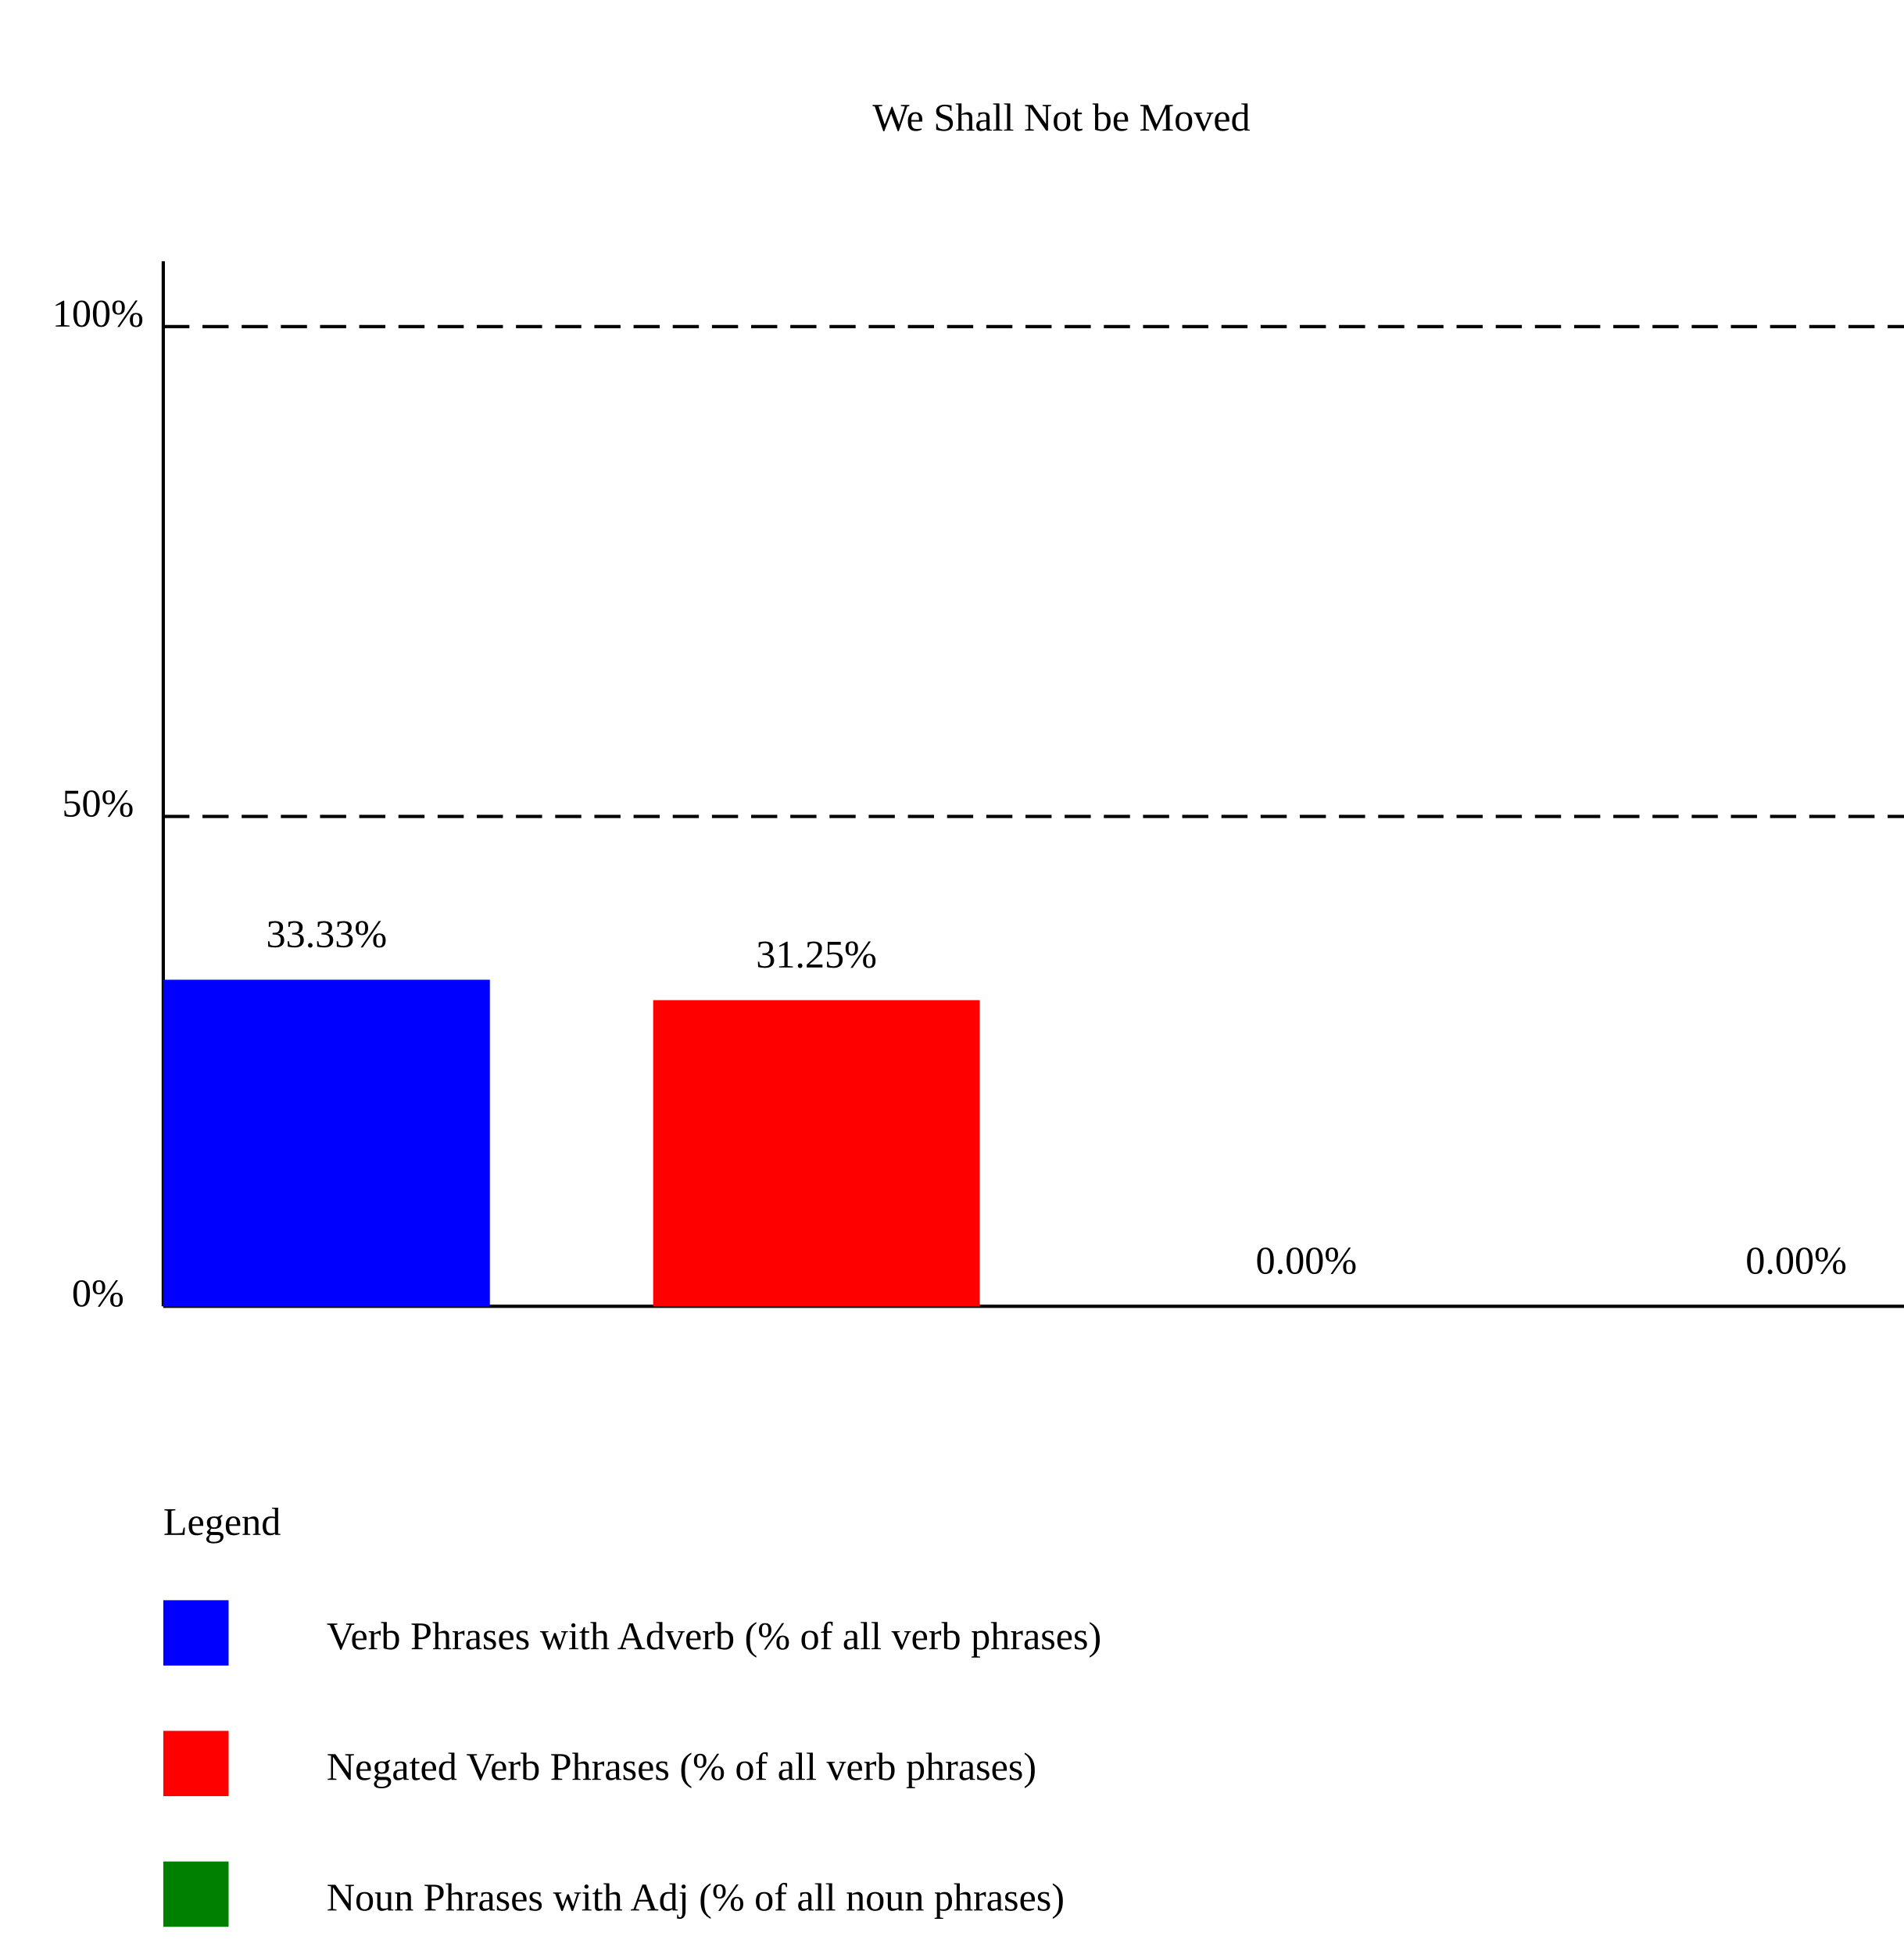
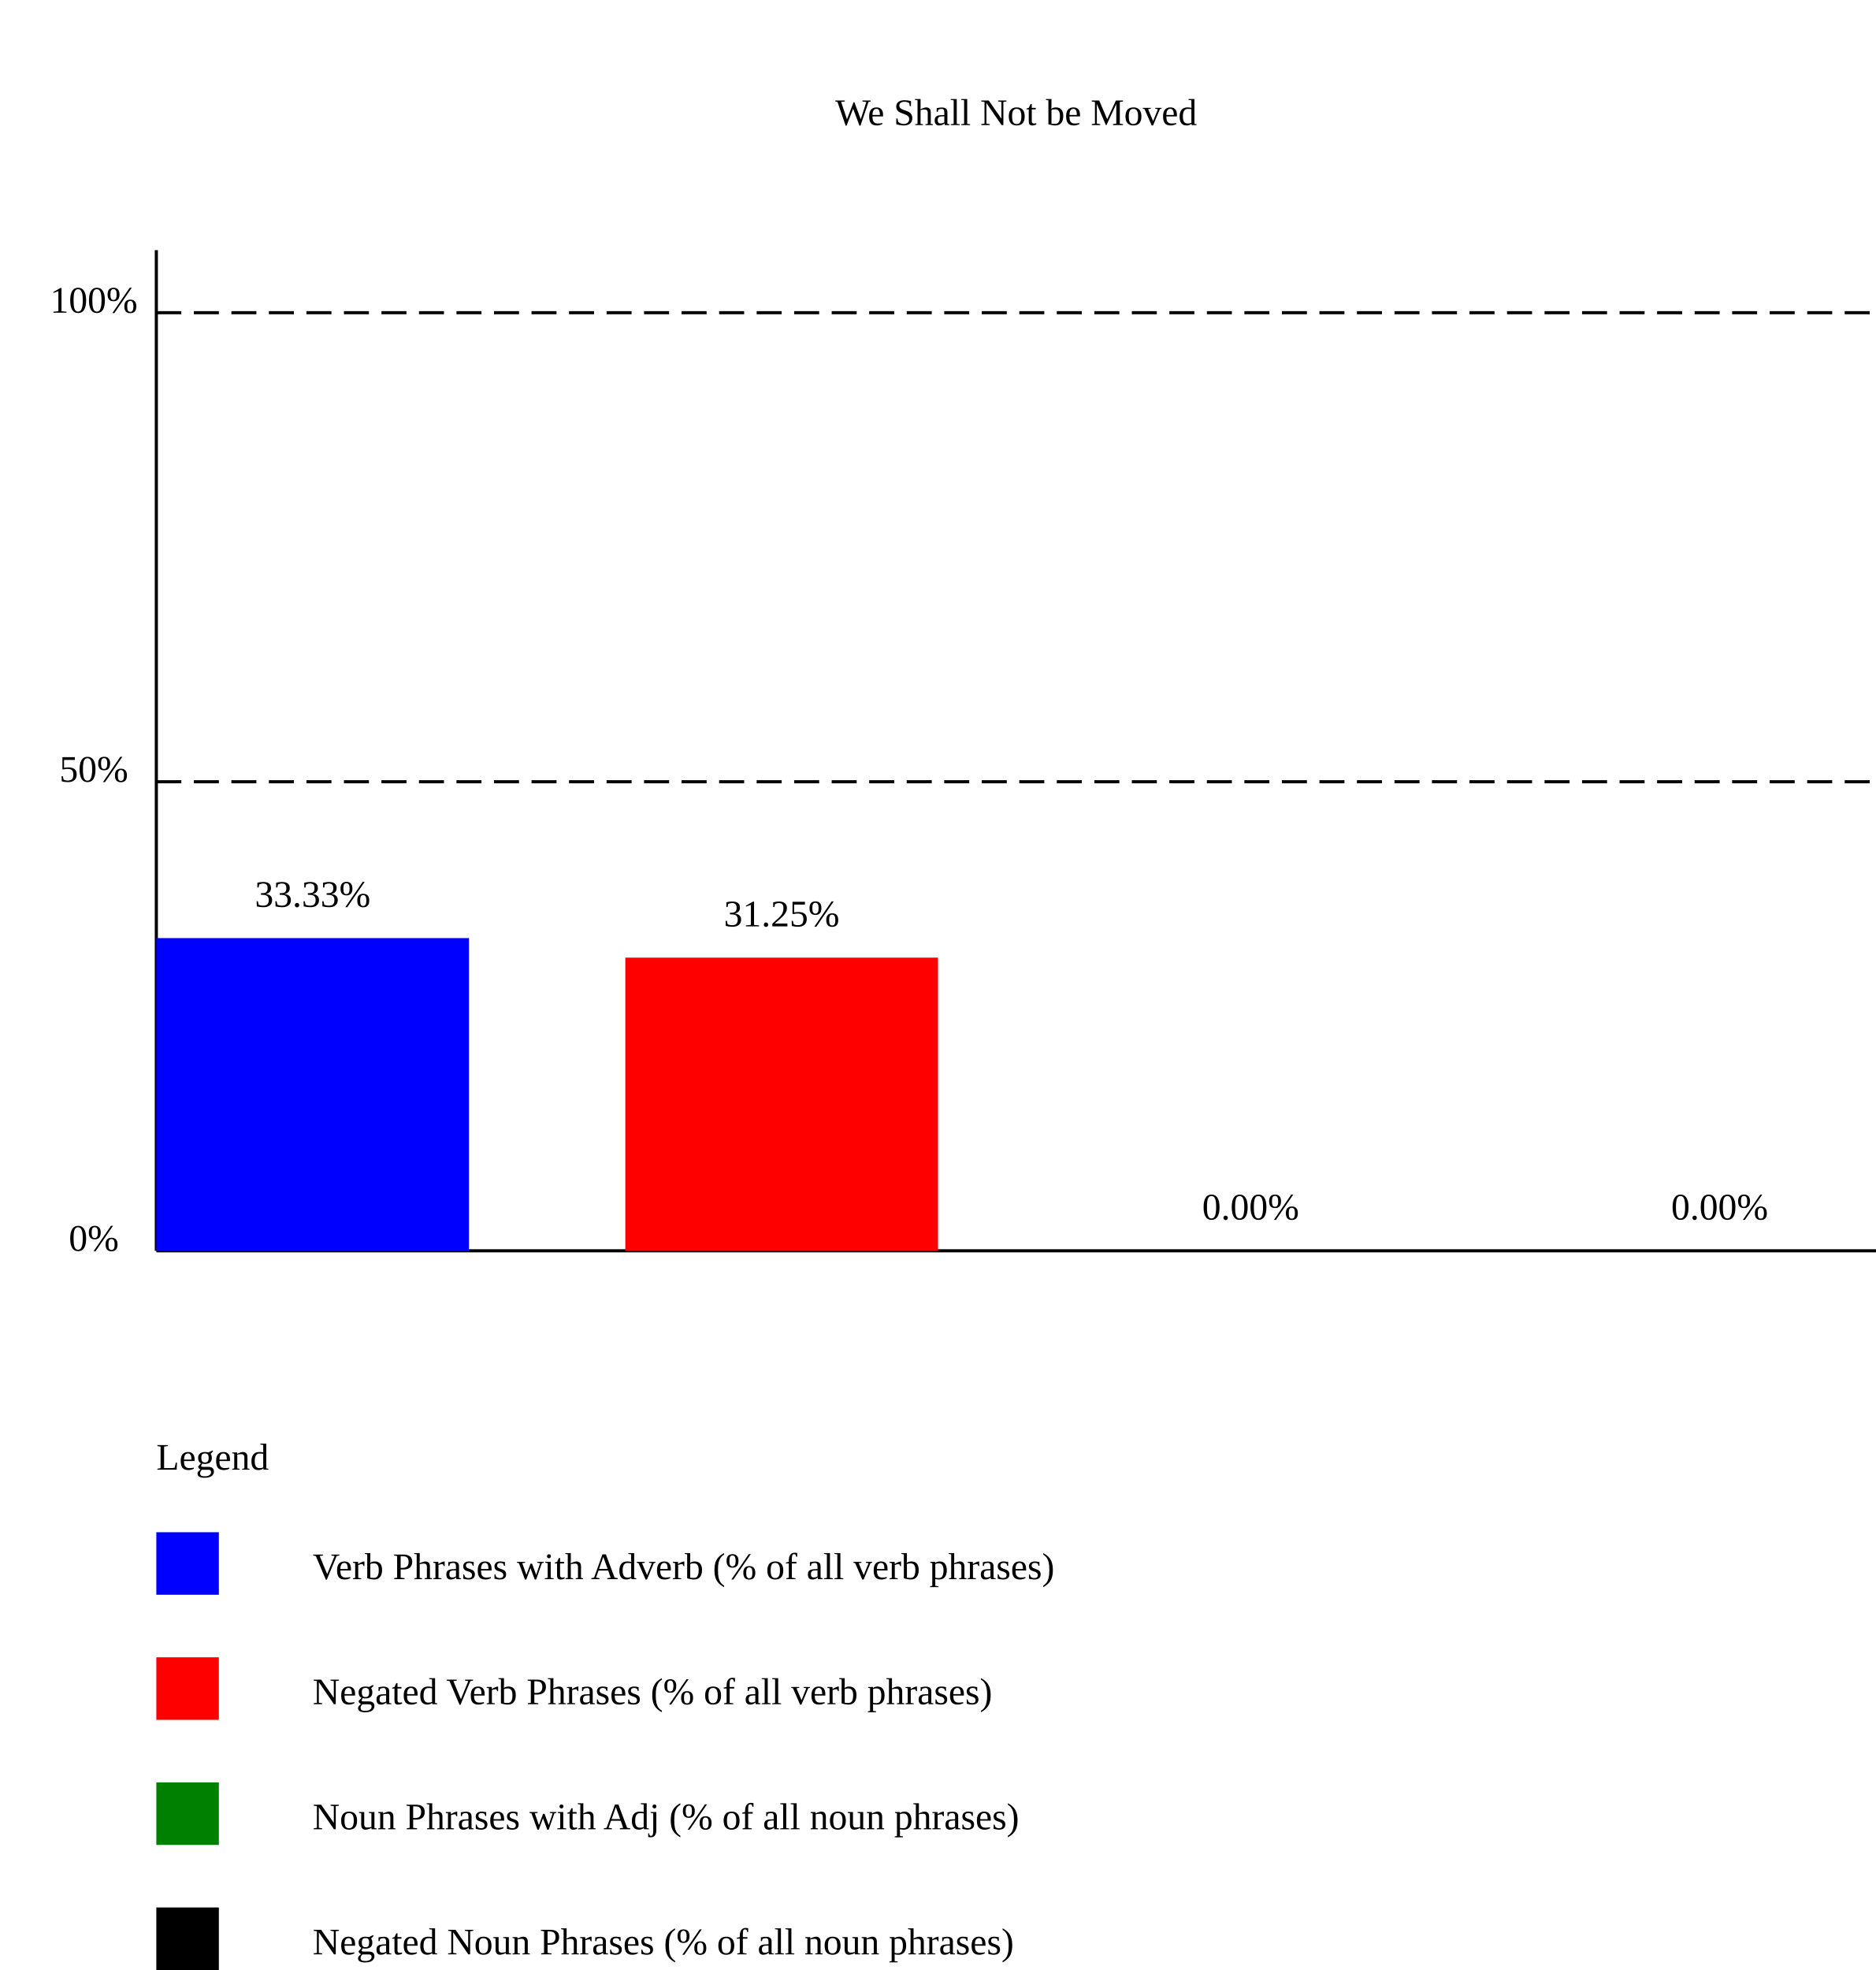
- <svg xmlns="http://www.w3.org/2000/svg" width="100%" height="100%">
+ <svg xmlns="http://www.w3.org/2000/svg" width="100%" height="100%" viewBox="0 0 600 630" preserveAspectRatio="xMidYMid">
  <text x="325" y="40" text-anchor="middle">We Shall Not be Moved</text>
  <line x1="50" y1="400" x2="600" y2="400" style="stroke:rgb(0,0,0);stroke-width:1" />
  <line x1="50" y1="400" x2="50" y2="80" style="stroke:rgb(0,0,0);stroke-width:1" />
  <text x="30" y="400" text-anchor="middle">0%</text>
  <text x="30" y="250" text-anchor="middle">50%</text>
  <text x="30" y="100" text-anchor="middle">100%</text>
  <line x1="50" y1="250" x2="600" y2="250" style="stroke:rgb(0,0,0);stroke-width:1" stroke-dasharray="8 4" />
  <line x1="50" y1="100" x2="600" y2="100" style="stroke:rgb(0,0,0);stroke-width:1" stroke-dasharray="8 4" />
  <rect x="50" y="300" width="100" height="100" style="fill:blue" />
  <rect x="200" y="306.25" width="100" height="93.75" style="fill:red" />
  <rect x="350" y="400" width="100" height="0" style="fill:green" />
  <rect x="500" y="400" width="100" height="0" style="fill:black" />
  <text x="100" y="290" text-anchor="middle">33.33%</text>
  <text x="250" y="296.25" text-anchor="middle">31.25%</text>
  <text x="400" y="390" text-anchor="middle">0.00%</text>
  <text x="550" y="390" text-anchor="middle">0.00%</text>
  <text x="50" y="470" text-anchor="left">Legend</text>
  <rect x="50" y="490" width="20" height="20" style="fill:blue" />
  <text x="100" y="505" text-anchor="left">Verb Phrases with Adverb (% of all verb phrases)</text>
  <rect x="50" y="530" width="20" height="20" style="fill:red" />
  <text x="100" y="545" text-anchor="left">Negated Verb Phrases (% of all verb phrases)</text>
  <rect x="50" y="570" width="20" height="20" style="fill:green" />
  <text x="100" y="585" text-anchor="left">Noun Phrases with Adj (% of all noun phrases)</text>
  <rect x="50" y="610" width="20" height="20" style="fill:black" />
  <text x="100" y="625" text-anchor="left">Negated Noun Phrases (% of all noun phrases)</text>
</svg>
